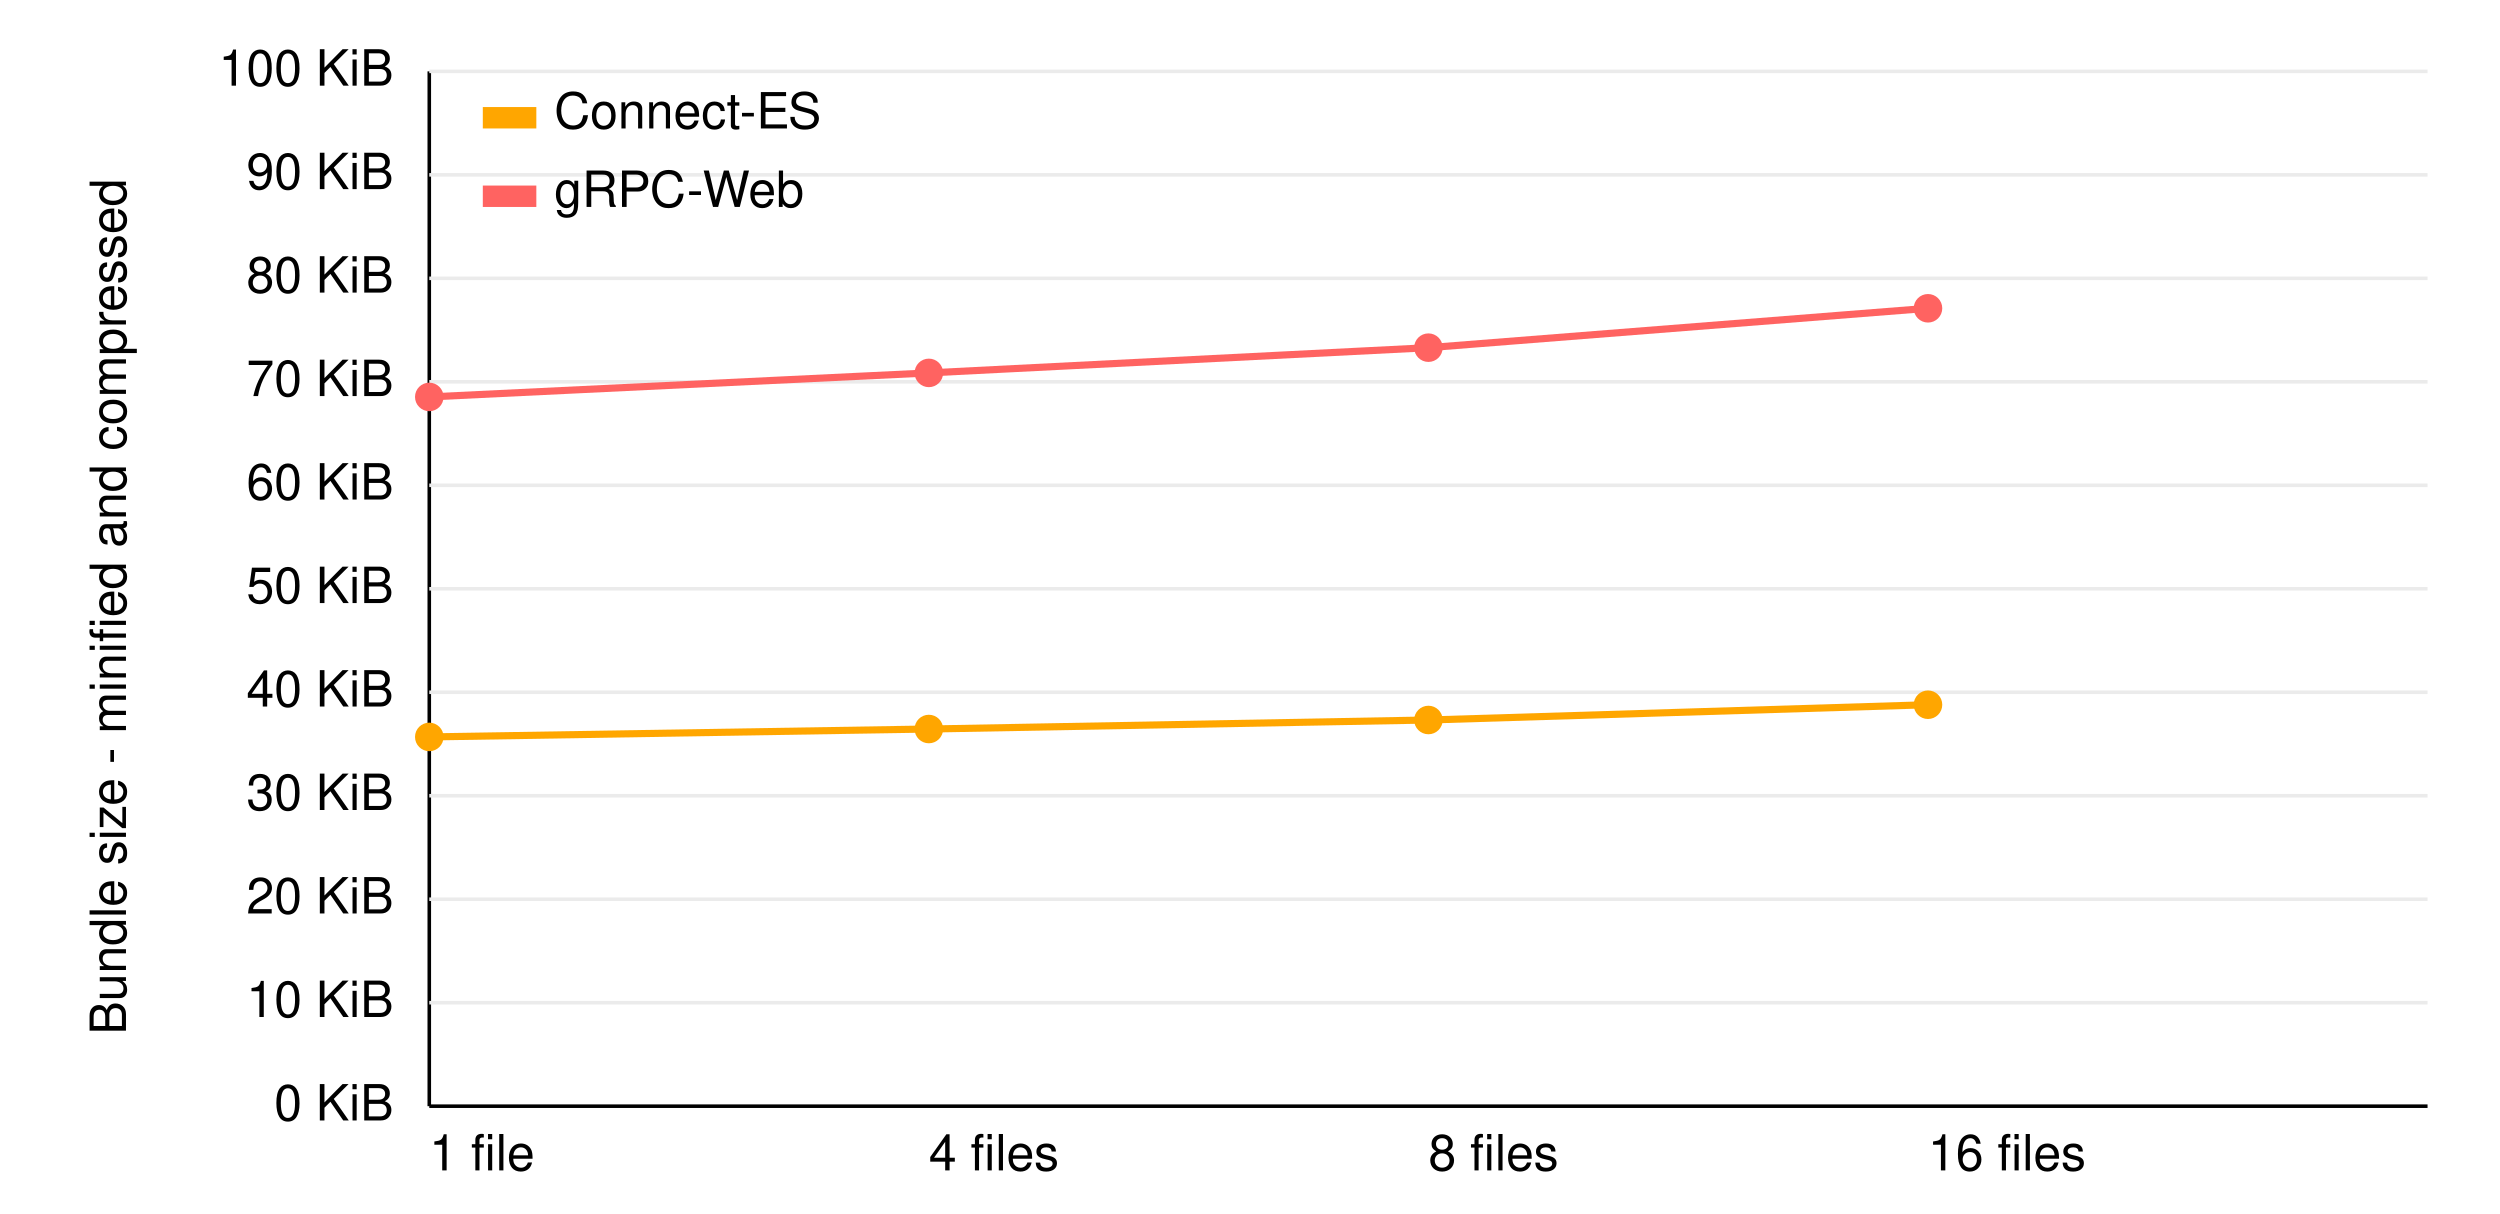
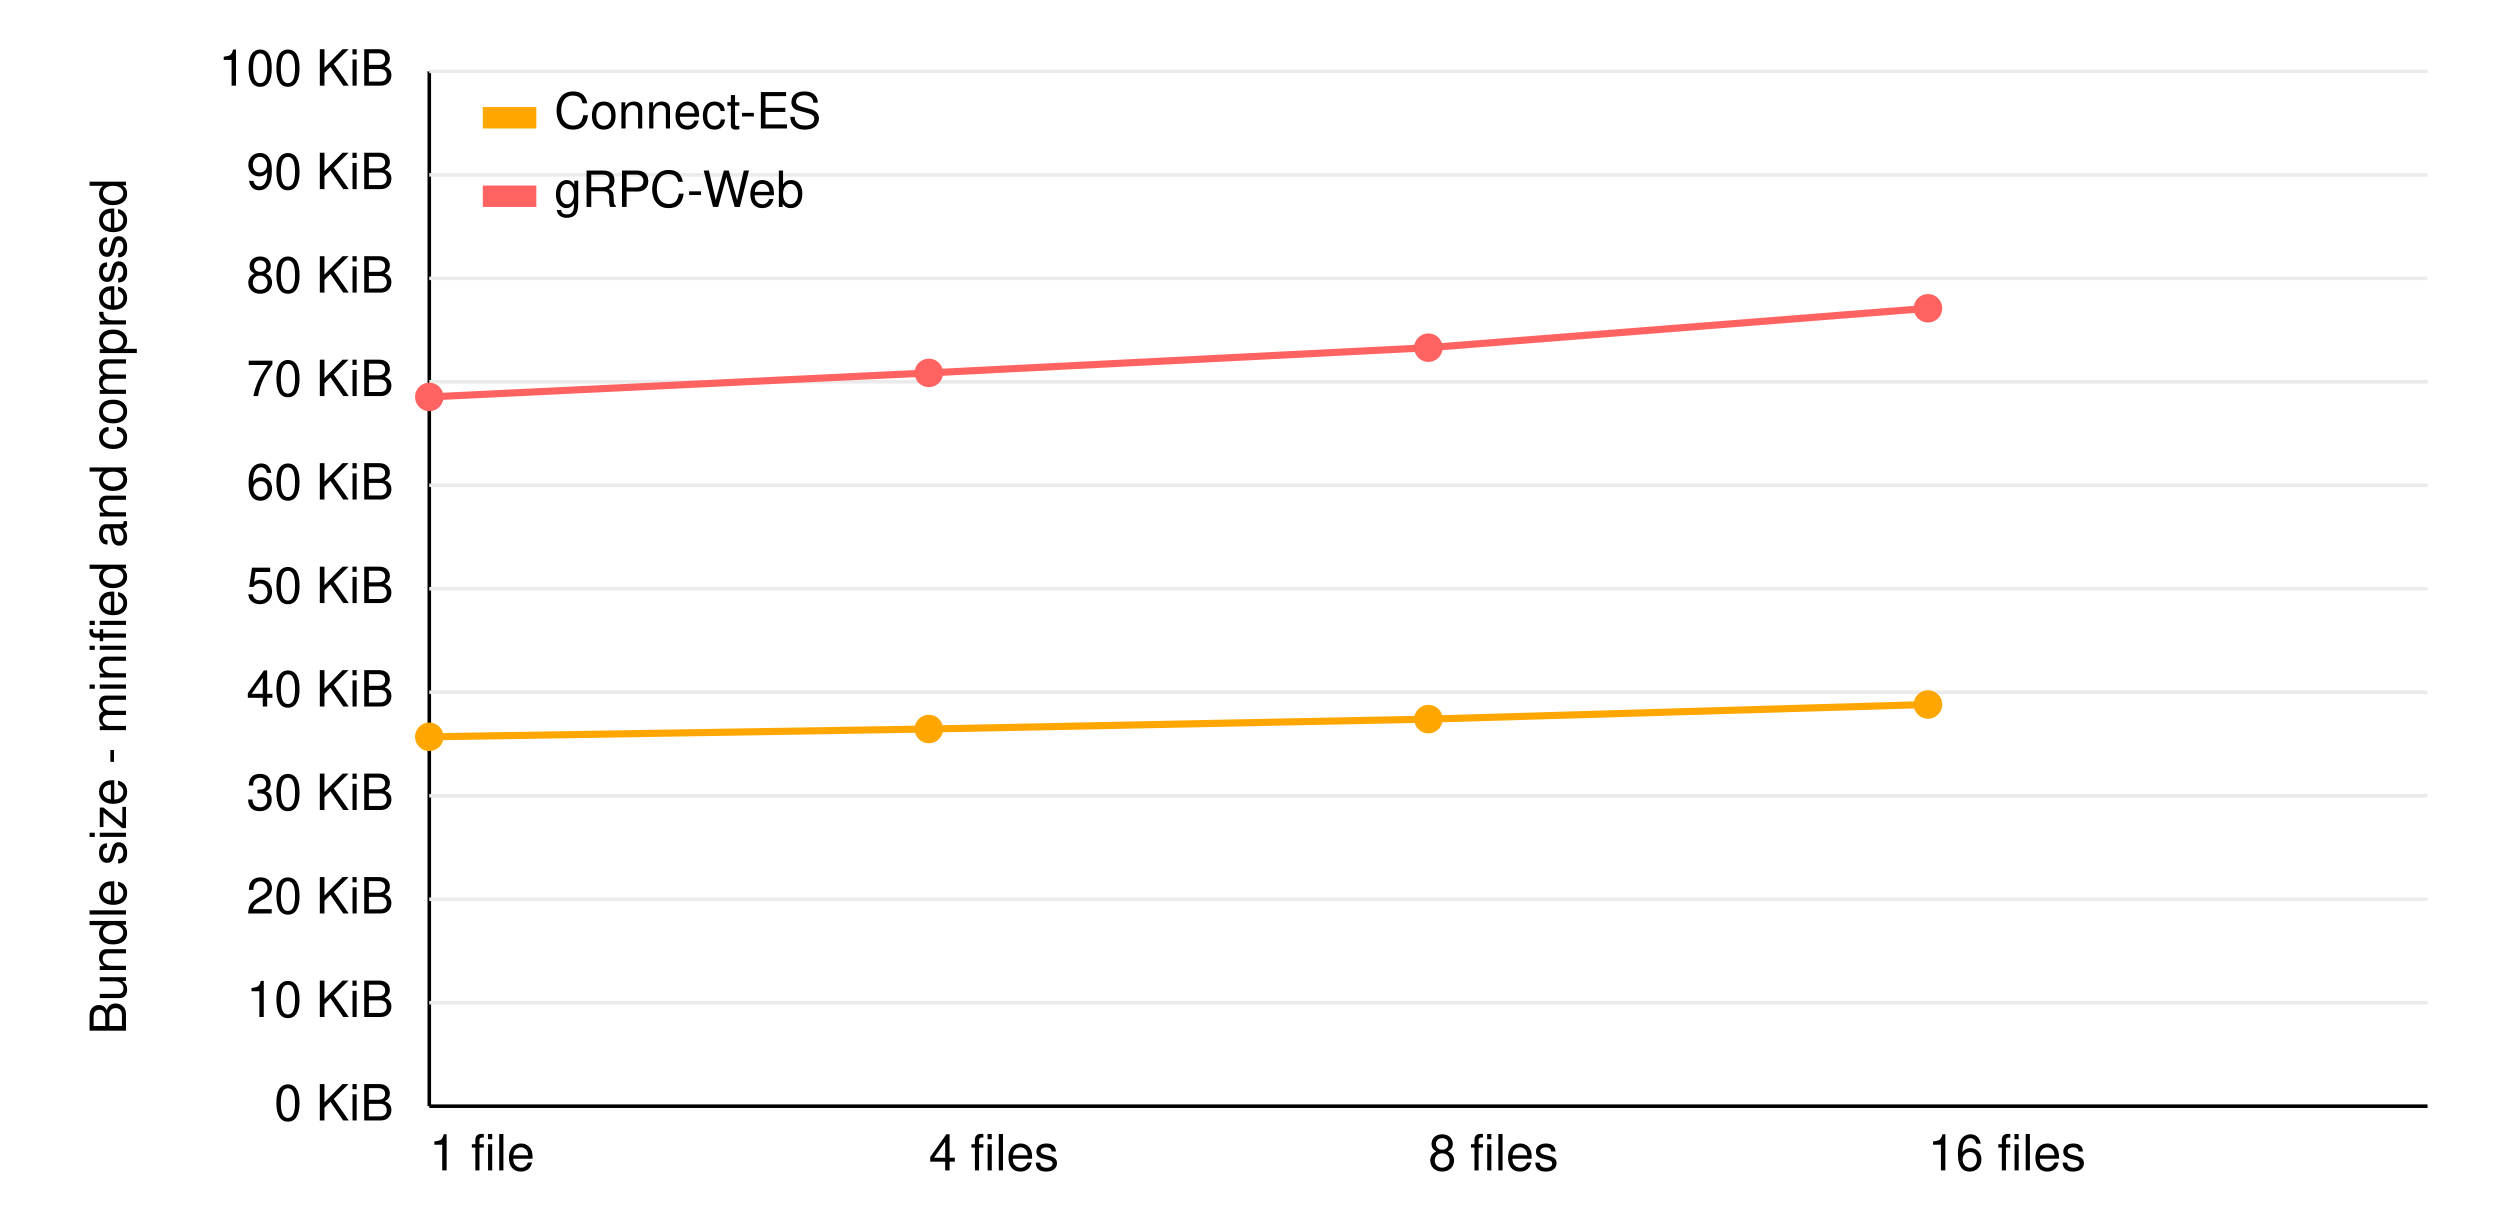
<svg xmlns="http://www.w3.org/2000/svg" version="1.1" width="680px" height="330px" viewBox="0 0 680 340" class="chart">
  <style>
      
      text {
        font: 14px Verdana, Helvetica, Arial, sans-serif;
      }
      
    </style>
  <g transform="translate(110,310)">
    <line y1="0" x2="560" stroke="black" />
    <text x="0" y="18" text-anchor="start">1 file</text>
    <text x="140" y="18" text-anchor="start">4 files</text>
    <text x="280" y="18" text-anchor="start">8 files</text>
    <text x="420" y="18" text-anchor="start">16 files</text>
  </g>
  <g transform="translate(110, 20)">
    <line x1="0" x2="0" y1="0" y2="290" stroke="black" />
    <g transform="rotate(-90), translate(-150,-85)">
      <text text-anchor="middle">Bundle size - minified and compressed</text>
    </g>
    <text x="-10" y="4" text-anchor="end">100 KiB</text>
    <line x1="0" x2="560" y1="0" y2="0" stroke="#ebebeb" />
    <text x="-10" y="33" text-anchor="end">90 KiB</text>
    <line x1="0" x2="560" y1="29" y2="29" stroke="#ebebeb" />
    <text x="-10" y="62" text-anchor="end">80 KiB</text>
    <line x1="0" x2="560" y1="58" y2="58" stroke="#ebebeb" />
    <text x="-10" y="91" text-anchor="end">70 KiB</text>
    <line x1="0" x2="560" y1="87" y2="87" stroke="#ebebeb" />
    <text x="-10" y="120" text-anchor="end">60 KiB</text>
    <line x1="0" x2="560" y1="116" y2="116" stroke="#ebebeb" />
    <text x="-10" y="149" text-anchor="end">50 KiB</text>
    <line x1="0" x2="560" y1="145" y2="145" stroke="#ebebeb" />
    <text x="-10" y="178" text-anchor="end">40 KiB</text>
    <line x1="0" x2="560" y1="174" y2="174" stroke="#ebebeb" />
    <text x="-10" y="207" text-anchor="end">30 KiB</text>
    <line x1="0" x2="560" y1="203" y2="203" stroke="#ebebeb" />
    <text x="-10" y="236" text-anchor="end">20 KiB</text>
    <line x1="0" x2="560" y1="232" y2="232" stroke="#ebebeb" />
    <text x="-10" y="265" text-anchor="end">10 KiB</text>
    <line x1="0" x2="560" y1="261" y2="261" stroke="#ebebeb" />
    <text x="-10" y="294" text-anchor="end">0 KiB</text>
  </g>
  <g transform="translate(110, 20)">
-     <polyline fill="none" stroke="#ffa600" stroke-width="2" points="0,186.518 140,184.303 280,181.774 420,177.495">
+     <polyline fill="none" stroke="#ffa600" stroke-width="2" points="0,186.486 140,184.3 280,181.528 420,177.427">
    </polyline>
-     <circle cx="0" cy="186.518" r="4" fill="#ffa600" />
-     <circle cx="140" cy="184.303" r="4" fill="#ffa600" />
-     <circle cx="280" cy="181.774" r="4" fill="#ffa600" />
-     <circle cx="420" cy="177.495" r="4" fill="#ffa600" />
+     <circle cx="0" cy="186.486" r="4" fill="#ffa600" />
+     <circle cx="140" cy="184.3" r="4" fill="#ffa600" />
+     <circle cx="280" cy="181.528" r="4" fill="#ffa600" />
+     <circle cx="420" cy="177.427" r="4" fill="#ffa600" />
  </g>
  <g transform="translate(110, 20)">
    <polyline fill="none" stroke="#ff6361" stroke-width="2" points="0,91.237 140,84.502 280,77.431 420,66.397">
    </polyline>
    <circle cx="0" cy="91.237" r="4" fill="#ff6361" />
    <circle cx="140" cy="84.502" r="4" fill="#ff6361" />
    <circle cx="280" cy="77.431" r="4" fill="#ff6361" />
    <circle cx="420" cy="66.397" r="4" fill="#ff6361" />
  </g>
  <g transform="translate(125, 30)">
    <g transform="translate(0, 0)">
      <rect width="15" height="6" fill="#ffa600" />
      <text x="20" y="6">Connect-ES</text>
    </g>
    <g transform="translate(0, 22)">
      <rect width="15" height="6" fill="#ff6361" />
      <text x="20" y="6">gRPC-Web</text>
    </g>
  </g>
</svg>
